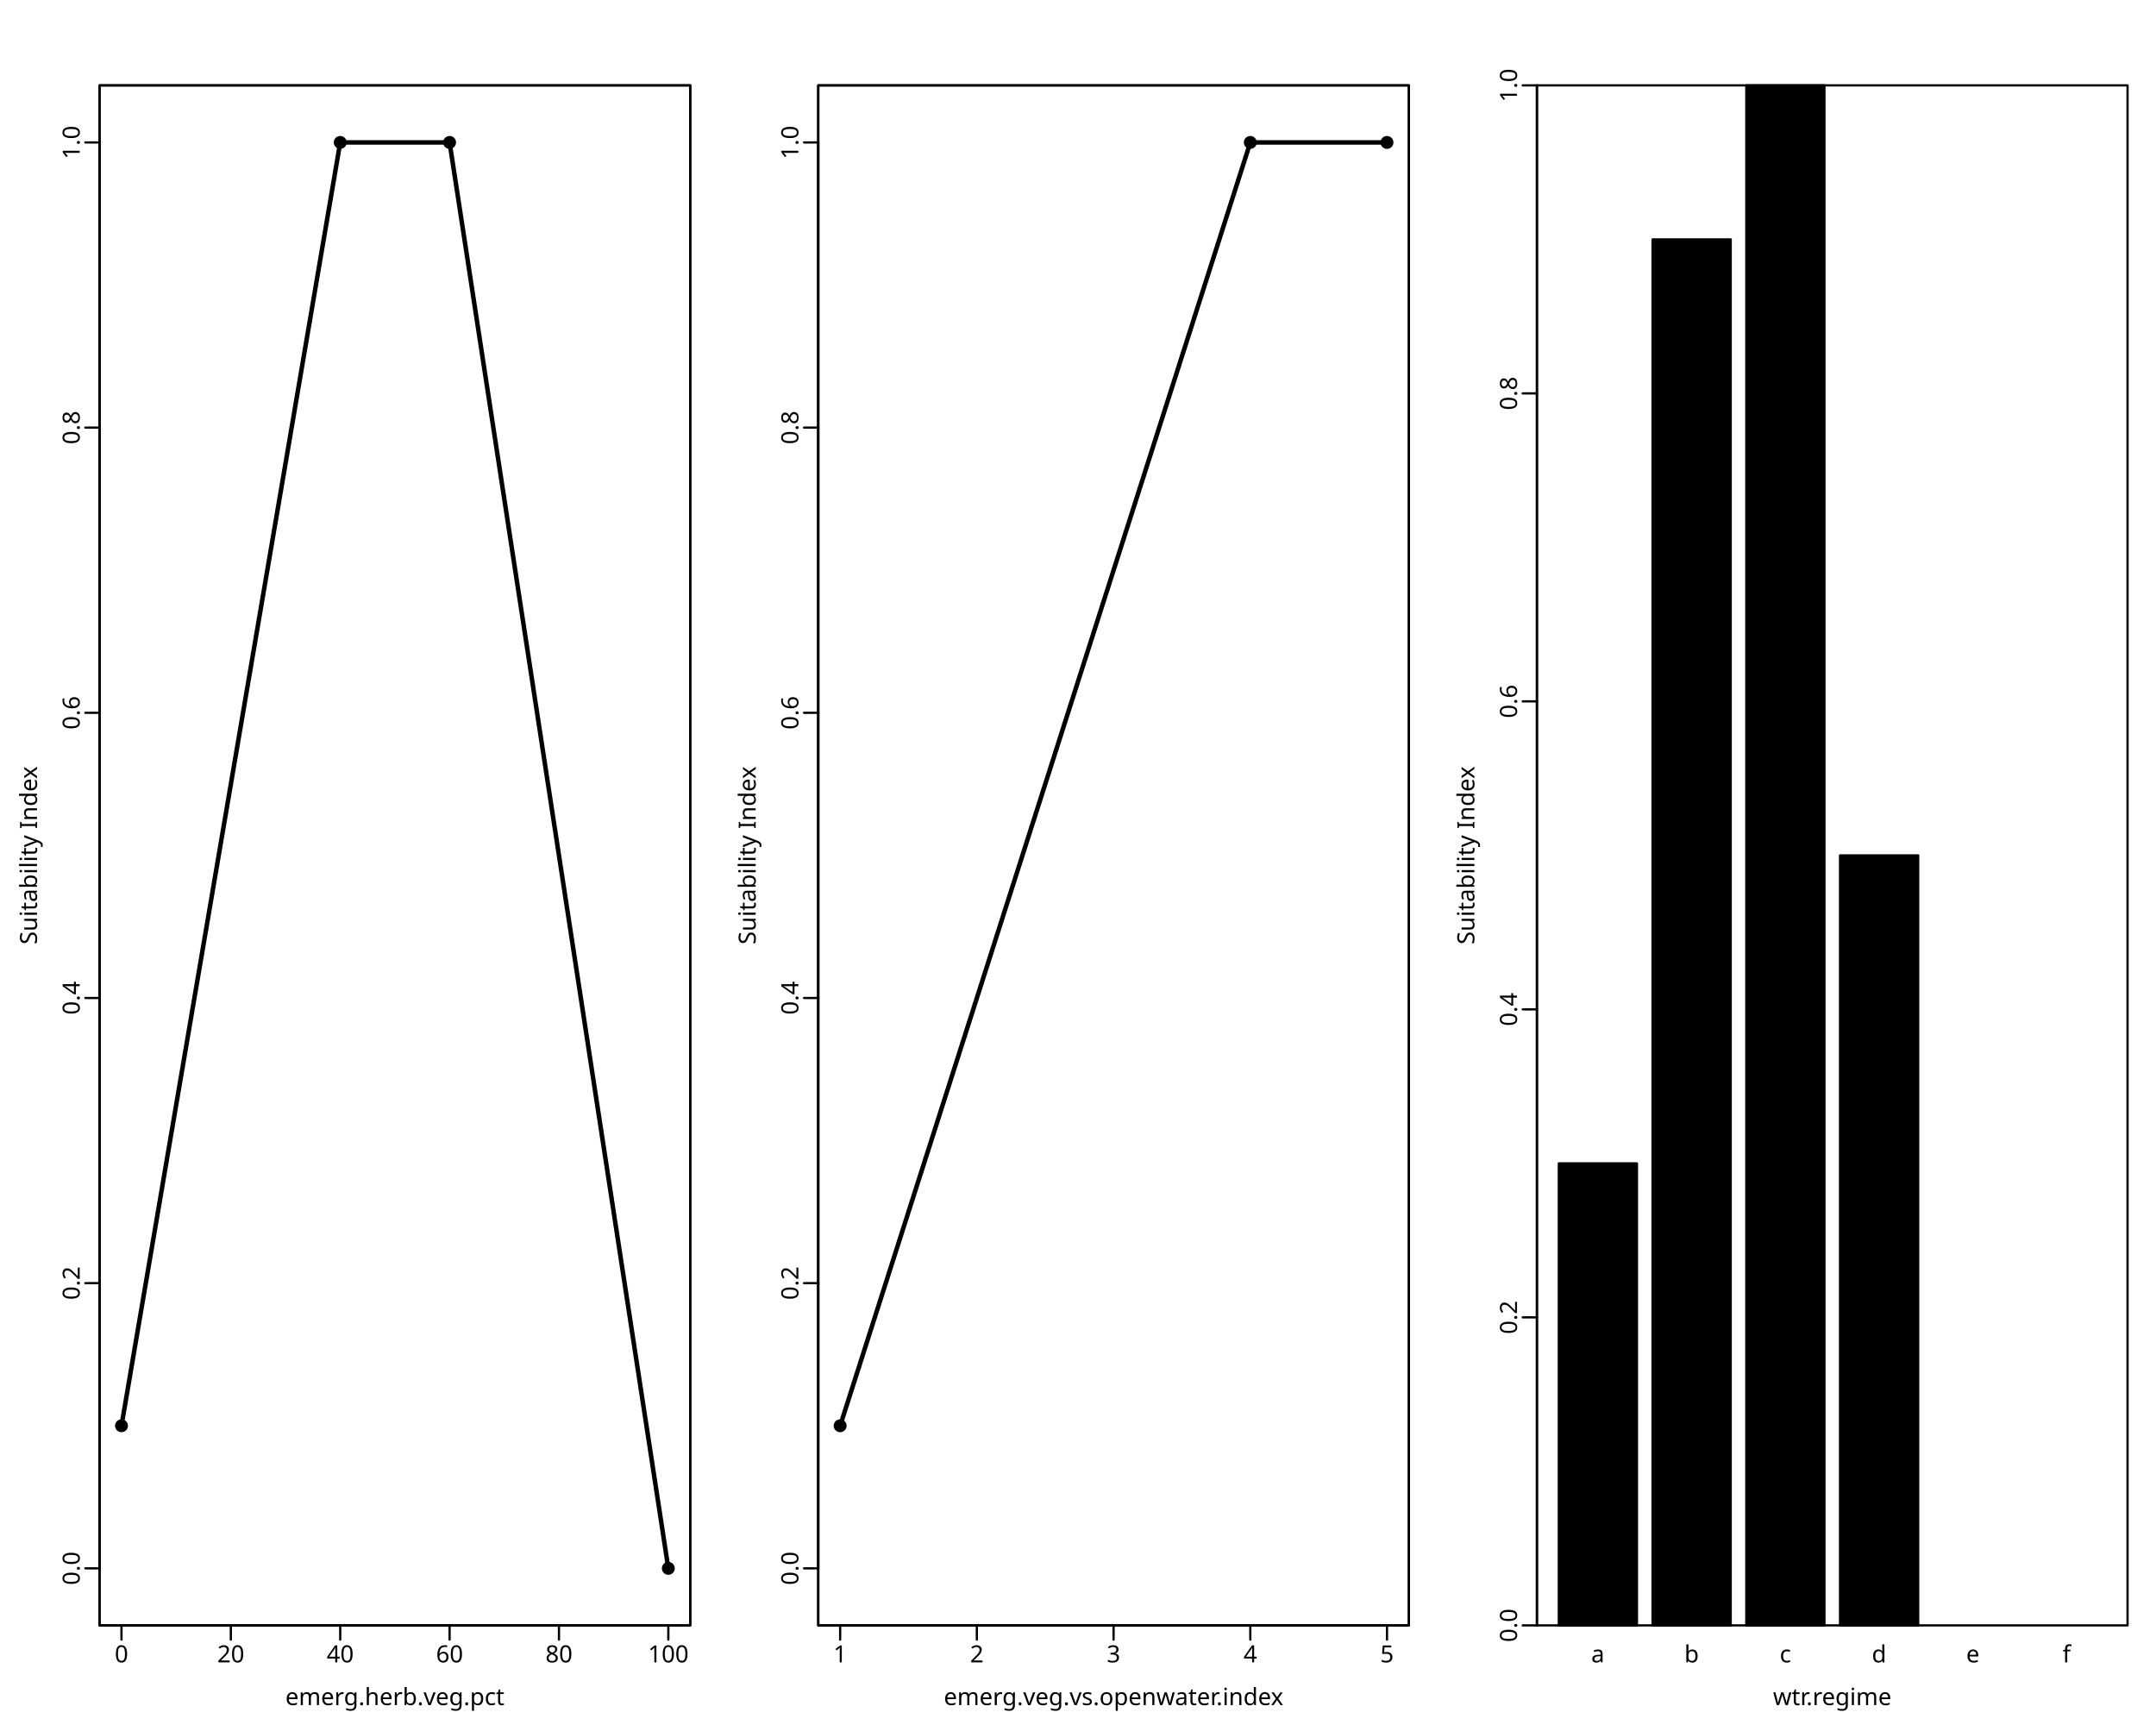
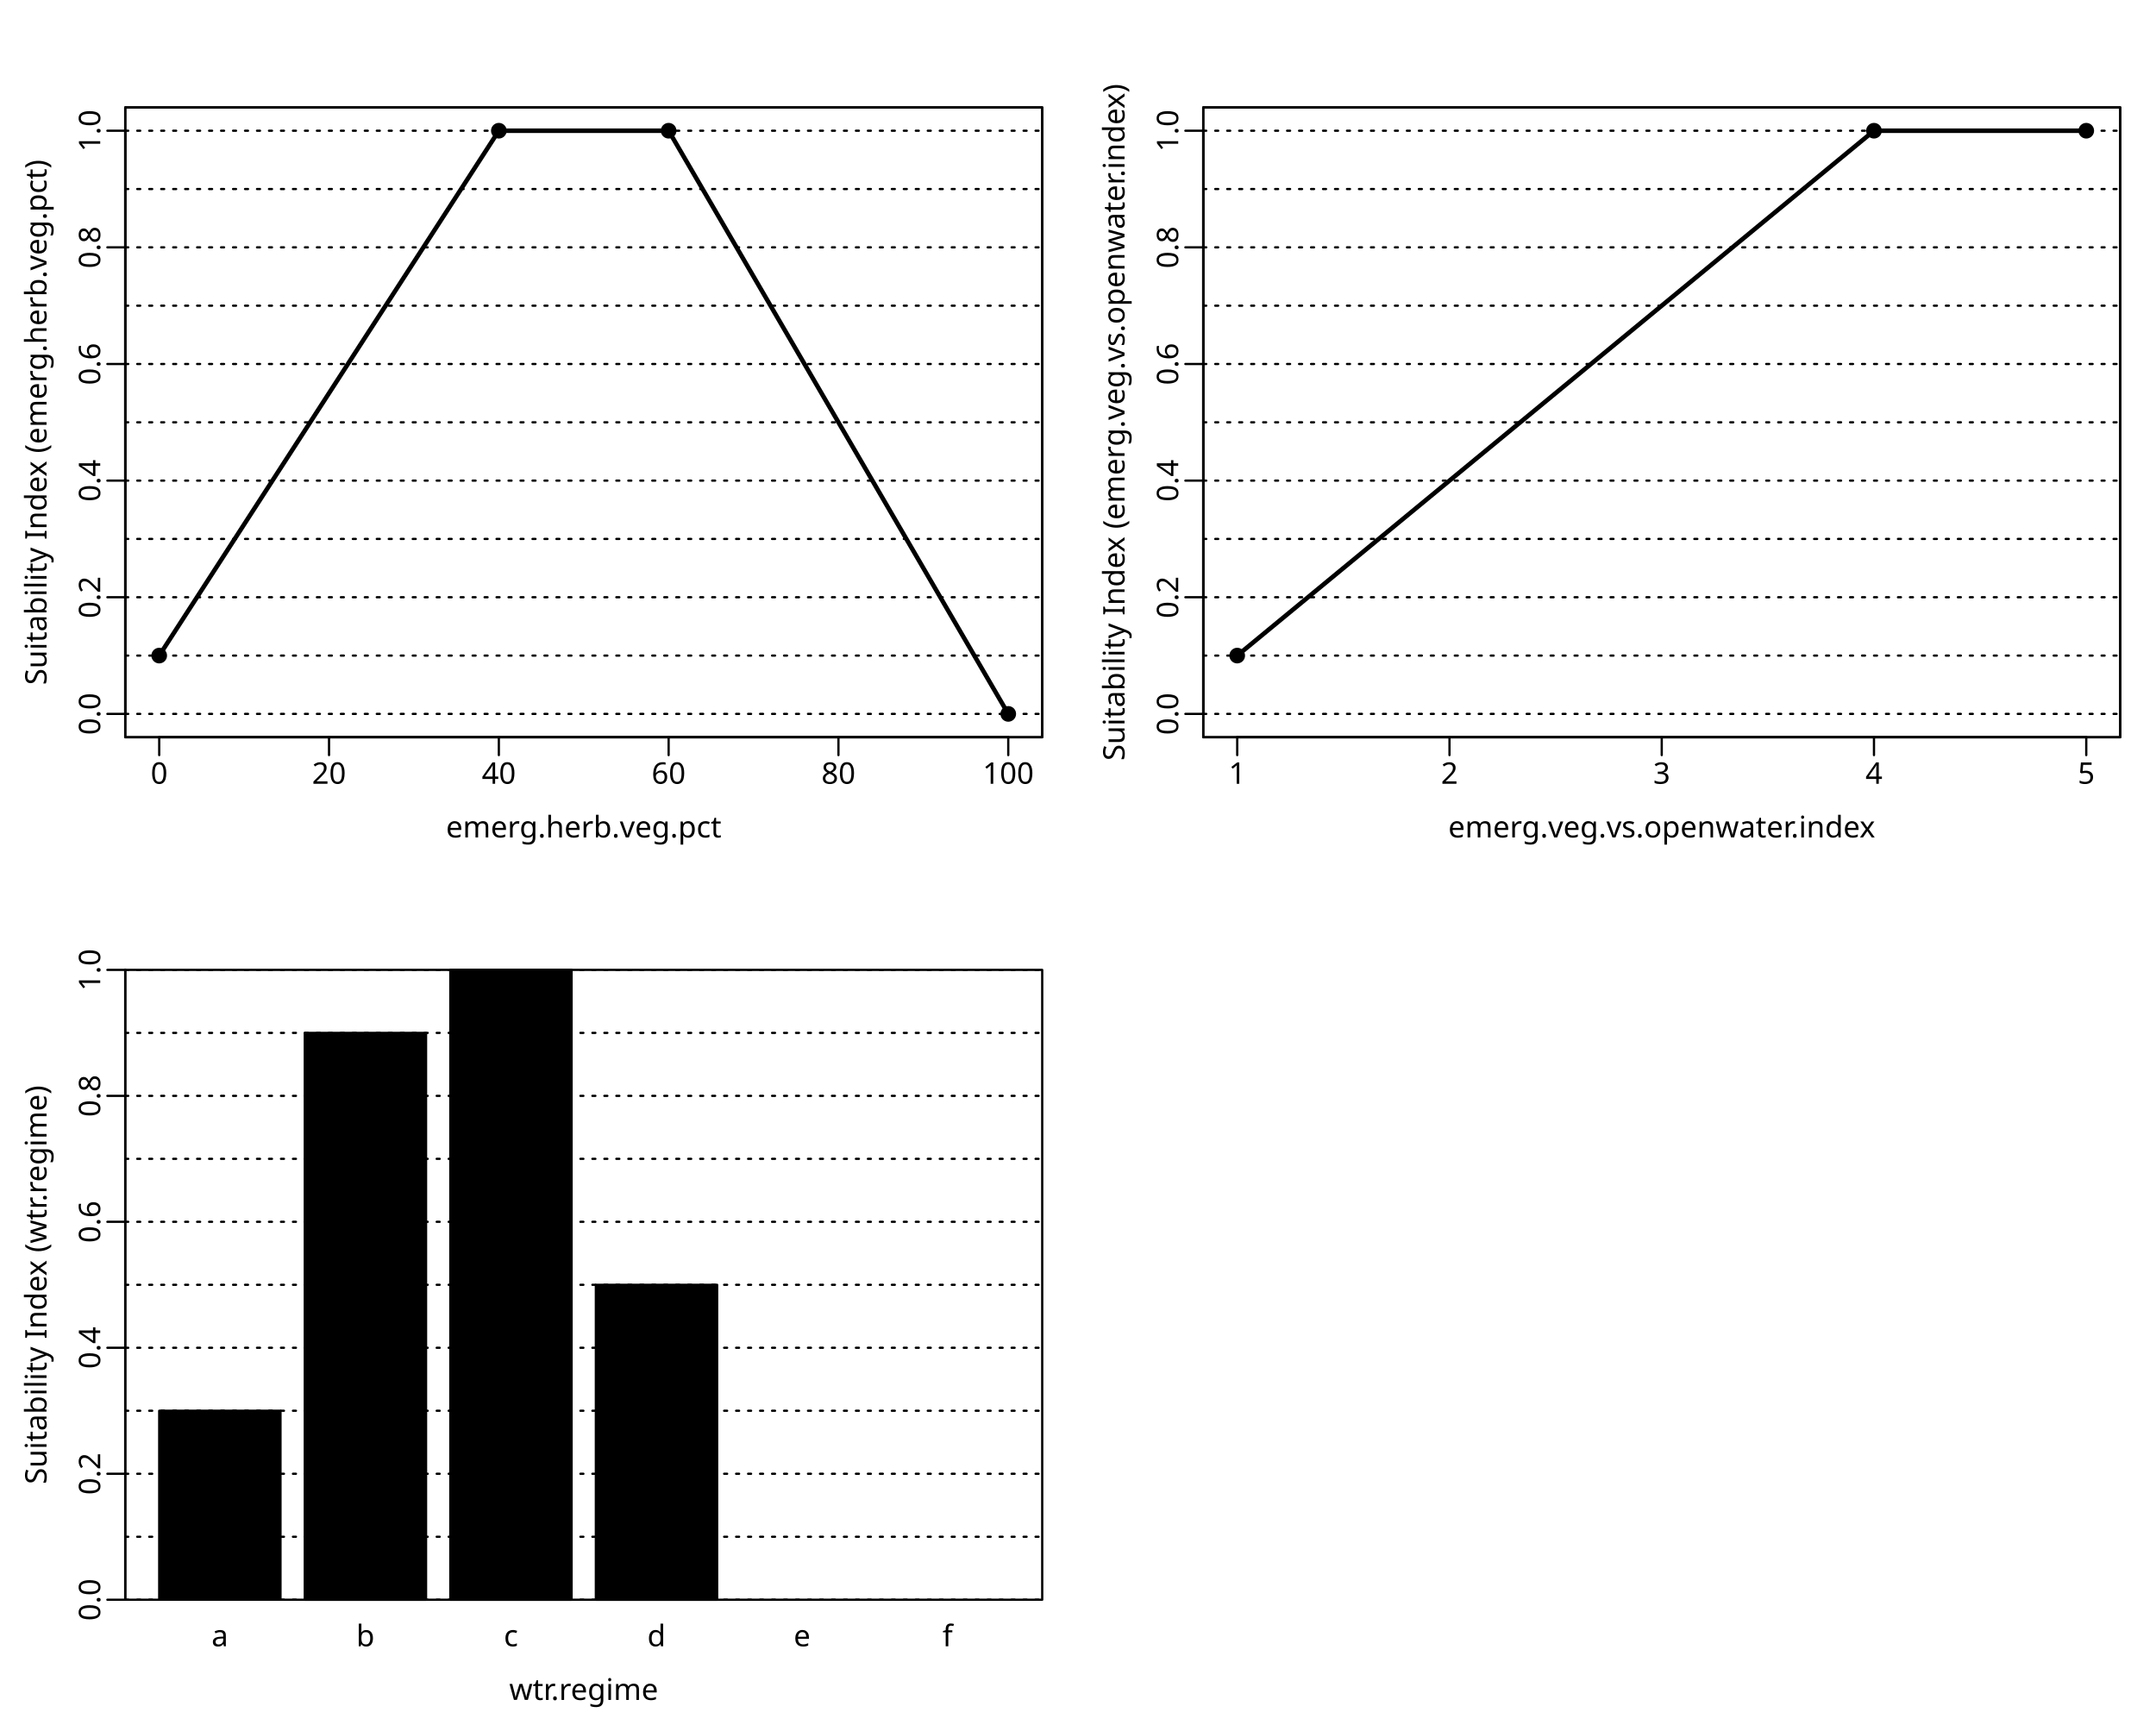
<svg xmlns="http://www.w3.org/2000/svg" class="svglite" data-engine-version="2.0" width="720.00pt" height="576.00pt" viewBox="0 0 720.00 576.00">
  <defs>
    <style type="text/css">
    .svglite line, .svglite polyline, .svglite polygon, .svglite path, .svglite rect, .svglite circle {
      fill: none;
      stroke: #000000;
      stroke-linecap: round;
      stroke-linejoin: round;
      stroke-miterlimit: 10.00;
    }
  </style>
  </defs>
  <rect width="100%" height="100%" style="stroke: none; fill: #FFFFFF;" />
  <defs>
    <clipPath id="cpMC4wMHw3MjAuMDB8MC4wMHw1NzYuMDA=">
      <rect x="0.00" y="0.00" width="720.00" height="576.00" />
    </clipPath>
  </defs>
  <g clip-path="url(#cpMC4wMHw3MjAuMDB8MC4wMHw1NzYuMDA=)">
</g>
  <defs>
-     <clipPath id="cpMzMuMjZ8MjMwLjUwfDI4LjUxfDU0Mi43NA==">
-       <rect x="33.26" y="28.51" width="197.23" height="514.22" />
-     </clipPath>
-   </defs>
-   <g clip-path="url(#cpMzMuMjZ8MjMwLjUwfDI4LjUxfDU0Mi43NA==)">
-     <circle cx="40.57" cy="476.08" r="1.78" style="stroke-width: 0.75; fill: #000000;" />
-     <circle cx="113.62" cy="47.56" r="1.78" style="stroke-width: 0.75; fill: #000000;" />
-     <circle cx="150.14" cy="47.56" r="1.78" style="stroke-width: 0.75; fill: #000000;" />
-     <circle cx="223.19" cy="523.69" r="1.78" style="stroke-width: 0.75; fill: #000000;" />
-   </g>
-   <g clip-path="url(#cpMC4wMHw3MjAuMDB8MC4wMHw1NzYuMDA=)">
-     <line x1="40.57" y1="542.74" x2="223.19" y2="542.74" style="stroke-width: 0.75;" />
-     <line x1="40.57" y1="542.74" x2="40.57" y2="547.49" style="stroke-width: 0.75;" />
-     <line x1="77.09" y1="542.74" x2="77.09" y2="547.49" style="stroke-width: 0.75;" />
-     <line x1="113.62" y1="542.74" x2="113.62" y2="547.49" style="stroke-width: 0.75;" />
-     <line x1="150.14" y1="542.74" x2="150.14" y2="547.49" style="stroke-width: 0.75;" />
-     <line x1="186.67" y1="542.74" x2="186.67" y2="547.49" style="stroke-width: 0.75;" />
-     <line x1="223.19" y1="542.74" x2="223.19" y2="547.49" style="stroke-width: 0.75;" />
-     <text x="40.57" y="555.09" text-anchor="middle" style="font-size: 7.92px; font-family: sans;" textLength="4.41px" lengthAdjust="spacingAndGlyphs">0</text>
-     <text x="77.09" y="555.09" text-anchor="middle" style="font-size: 7.92px; font-family: sans;" textLength="8.81px" lengthAdjust="spacingAndGlyphs">20</text>
-     <text x="113.62" y="555.09" text-anchor="middle" style="font-size: 7.92px; font-family: sans;" textLength="8.81px" lengthAdjust="spacingAndGlyphs">40</text>
-     <text x="150.14" y="555.09" text-anchor="middle" style="font-size: 7.92px; font-family: sans;" textLength="8.81px" lengthAdjust="spacingAndGlyphs">60</text>
-     <text x="186.67" y="555.09" text-anchor="middle" style="font-size: 7.92px; font-family: sans;" textLength="8.81px" lengthAdjust="spacingAndGlyphs">80</text>
-     <text x="223.19" y="555.09" text-anchor="middle" style="font-size: 7.92px; font-family: sans;" textLength="13.22px" lengthAdjust="spacingAndGlyphs">100</text>
-     <line x1="33.26" y1="523.69" x2="33.26" y2="47.56" style="stroke-width: 0.75;" />
-     <line x1="33.26" y1="523.69" x2="28.51" y2="523.69" style="stroke-width: 0.75;" />
-     <line x1="33.26" y1="428.46" x2="28.51" y2="428.46" style="stroke-width: 0.75;" />
-     <line x1="33.26" y1="333.24" x2="28.51" y2="333.24" style="stroke-width: 0.75;" />
-     <line x1="33.26" y1="238.01" x2="28.51" y2="238.01" style="stroke-width: 0.75;" />
-     <line x1="33.26" y1="142.78" x2="28.51" y2="142.78" style="stroke-width: 0.75;" />
-     <line x1="33.26" y1="47.56" x2="28.51" y2="47.56" style="stroke-width: 0.75;" />
-     <text transform="translate(26.61,523.69) rotate(-90)" text-anchor="middle" style="font-size: 7.92px; font-family: sans;" textLength="11.01px" lengthAdjust="spacingAndGlyphs">0.0</text>
-     <text transform="translate(26.61,428.46) rotate(-90)" text-anchor="middle" style="font-size: 7.92px; font-family: sans;" textLength="11.01px" lengthAdjust="spacingAndGlyphs">0.2</text>
-     <text transform="translate(26.61,333.24) rotate(-90)" text-anchor="middle" style="font-size: 7.92px; font-family: sans;" textLength="11.01px" lengthAdjust="spacingAndGlyphs">0.4</text>
-     <text transform="translate(26.61,238.01) rotate(-90)" text-anchor="middle" style="font-size: 7.92px; font-family: sans;" textLength="11.01px" lengthAdjust="spacingAndGlyphs">0.6</text>
-     <text transform="translate(26.61,142.78) rotate(-90)" text-anchor="middle" style="font-size: 7.92px; font-family: sans;" textLength="11.01px" lengthAdjust="spacingAndGlyphs">0.8</text>
-     <text transform="translate(26.61,47.56) rotate(-90)" text-anchor="middle" style="font-size: 7.92px; font-family: sans;" textLength="11.01px" lengthAdjust="spacingAndGlyphs">1.0</text>
-     <polygon points="33.26,542.74 230.50,542.74 230.50,28.51 33.26,28.51 " style="stroke-width: 0.75; fill: none;" />
-   </g>
-   <defs>
-     <clipPath id="cpMC4wMHwyNDAuMDB8MC4wMHw1NzYuMDA=">
-       <rect x="0.00" y="0.00" width="240.00" height="576.00" />
-     </clipPath>
-   </defs>
-   <g clip-path="url(#cpMC4wMHwyNDAuMDB8MC4wMHw1NzYuMDA=)">
-     <text x="131.88" y="569.35" text-anchor="middle" style="font-size: 7.92px; font-family: sans;" textLength="68.25px" lengthAdjust="spacingAndGlyphs">emerg.herb.veg.pct</text>
-     <text transform="translate(12.36,285.62) rotate(-90)" text-anchor="middle" style="font-size: 7.92px; font-family: sans;" textLength="55.47px" lengthAdjust="spacingAndGlyphs">Suitability Index</text>
-   </g>
-   <g clip-path="url(#cpMzMuMjZ8MjMwLjUwfDI4LjUxfDU0Mi43NA==)">
-     <polyline points="40.57,476.08 113.62,47.56 150.14,47.56 223.19,523.69 " style="stroke-width: 1.50;" />
-   </g>
-   <g clip-path="url(#cpMC4wMHw3MjAuMDB8MC4wMHw1NzYuMDA=)">
-     <polygon points="33.26,542.74 230.50,542.74 230.50,28.51 33.26,28.51 " style="stroke-width: 0.75; fill: none;" />
-   </g>
-   <defs>
-     <clipPath id="cpMjczLjI2fDQ3MC41MHwyOC41MXw1NDIuNzQ=">
-       <rect x="273.26" y="28.51" width="197.23" height="514.22" />
-     </clipPath>
-   </defs>
-   <g clip-path="url(#cpMjczLjI2fDQ3MC41MHwyOC41MXw1NDIuNzQ=)">
-     <circle cx="280.57" cy="476.08" r="1.78" style="stroke-width: 0.75; fill: #000000;" />
-     <circle cx="417.54" cy="47.56" r="1.78" style="stroke-width: 0.75; fill: #000000;" />
-     <circle cx="463.19" cy="47.56" r="1.78" style="stroke-width: 0.75; fill: #000000;" />
-   </g>
-   <g clip-path="url(#cpMC4wMHw3MjAuMDB8MC4wMHw1NzYuMDA=)">
-     <line x1="280.57" y1="542.74" x2="463.19" y2="542.74" style="stroke-width: 0.75;" />
-     <line x1="280.57" y1="542.74" x2="280.57" y2="547.49" style="stroke-width: 0.75;" />
-     <line x1="326.22" y1="542.74" x2="326.22" y2="547.49" style="stroke-width: 0.75;" />
-     <line x1="371.88" y1="542.74" x2="371.88" y2="547.49" style="stroke-width: 0.75;" />
-     <line x1="417.54" y1="542.74" x2="417.54" y2="547.49" style="stroke-width: 0.75;" />
-     <line x1="463.19" y1="542.74" x2="463.19" y2="547.49" style="stroke-width: 0.75;" />
-     <text x="280.57" y="555.09" text-anchor="middle" style="font-size: 7.92px; font-family: sans;" textLength="4.41px" lengthAdjust="spacingAndGlyphs">1</text>
-     <text x="326.22" y="555.09" text-anchor="middle" style="font-size: 7.92px; font-family: sans;" textLength="4.41px" lengthAdjust="spacingAndGlyphs">2</text>
-     <text x="371.88" y="555.09" text-anchor="middle" style="font-size: 7.92px; font-family: sans;" textLength="4.41px" lengthAdjust="spacingAndGlyphs">3</text>
-     <text x="417.54" y="555.09" text-anchor="middle" style="font-size: 7.92px; font-family: sans;" textLength="4.41px" lengthAdjust="spacingAndGlyphs">4</text>
-     <text x="463.19" y="555.09" text-anchor="middle" style="font-size: 7.92px; font-family: sans;" textLength="4.41px" lengthAdjust="spacingAndGlyphs">5</text>
-     <line x1="273.26" y1="523.69" x2="273.26" y2="47.56" style="stroke-width: 0.75;" />
-     <line x1="273.26" y1="523.69" x2="268.51" y2="523.69" style="stroke-width: 0.75;" />
-     <line x1="273.26" y1="428.46" x2="268.51" y2="428.46" style="stroke-width: 0.75;" />
-     <line x1="273.26" y1="333.24" x2="268.51" y2="333.24" style="stroke-width: 0.75;" />
-     <line x1="273.26" y1="238.01" x2="268.51" y2="238.01" style="stroke-width: 0.75;" />
-     <line x1="273.26" y1="142.78" x2="268.51" y2="142.78" style="stroke-width: 0.75;" />
-     <line x1="273.26" y1="47.56" x2="268.51" y2="47.56" style="stroke-width: 0.75;" />
-     <text transform="translate(266.61,523.69) rotate(-90)" text-anchor="middle" style="font-size: 7.92px; font-family: sans;" textLength="11.01px" lengthAdjust="spacingAndGlyphs">0.0</text>
-     <text transform="translate(266.61,428.46) rotate(-90)" text-anchor="middle" style="font-size: 7.92px; font-family: sans;" textLength="11.01px" lengthAdjust="spacingAndGlyphs">0.2</text>
-     <text transform="translate(266.61,333.24) rotate(-90)" text-anchor="middle" style="font-size: 7.92px; font-family: sans;" textLength="11.01px" lengthAdjust="spacingAndGlyphs">0.4</text>
-     <text transform="translate(266.61,238.01) rotate(-90)" text-anchor="middle" style="font-size: 7.92px; font-family: sans;" textLength="11.01px" lengthAdjust="spacingAndGlyphs">0.6</text>
-     <text transform="translate(266.61,142.78) rotate(-90)" text-anchor="middle" style="font-size: 7.92px; font-family: sans;" textLength="11.01px" lengthAdjust="spacingAndGlyphs">0.8</text>
-     <text transform="translate(266.61,47.56) rotate(-90)" text-anchor="middle" style="font-size: 7.92px; font-family: sans;" textLength="11.01px" lengthAdjust="spacingAndGlyphs">1.0</text>
-     <polygon points="273.26,542.74 470.50,542.74 470.50,28.51 273.26,28.51 " style="stroke-width: 0.75; fill: none;" />
-   </g>
-   <defs>
-     <clipPath id="cpMjQwLjAwfDQ4MC4wMHwwLjAwfDU3Ni4wMA==">
-       <rect x="240.00" y="0.00" width="240.00" height="576.00" />
-     </clipPath>
-   </defs>
-   <g clip-path="url(#cpMjQwLjAwfDQ4MC4wMHwwLjAwfDU3Ni4wMA==)">
-     <text x="371.88" y="569.35" text-anchor="middle" style="font-size: 7.92px; font-family: sans;" textLength="107.88px" lengthAdjust="spacingAndGlyphs">emerg.veg.vs.openwater.index</text>
-     <text transform="translate(252.36,285.62) rotate(-90)" text-anchor="middle" style="font-size: 7.92px; font-family: sans;" textLength="55.47px" lengthAdjust="spacingAndGlyphs">Suitability Index</text>
-   </g>
-   <g clip-path="url(#cpMjczLjI2fDQ3MC41MHwyOC41MXw1NDIuNzQ=)">
-     <polyline points="280.57,476.08 417.54,47.56 463.19,47.56 " style="stroke-width: 1.50;" />
-   </g>
-   <g clip-path="url(#cpMC4wMHw3MjAuMDB8MC4wMHw1NzYuMDA=)">
-     <polygon points="273.26,542.74 470.50,542.74 470.50,28.51 273.26,28.51 " style="stroke-width: 0.75; fill: none;" />
-   </g>
-   <defs>
-     <clipPath id="cpNDgwLjAwfDcyMC4wMHwwLjAwfDU3Ni4wMA==">
-       <rect x="480.00" y="0.00" width="240.00" height="576.00" />
-     </clipPath>
-   </defs>
-   <g clip-path="url(#cpNDgwLjAwfDcyMC4wMHwwLjAwfDU3Ni4wMA==)">
-     <rect x="520.57" y="388.47" width="26.09" height="154.27" style="stroke-width: 0.75; fill: #000000;" />
-     <rect x="551.88" y="79.93" width="26.09" height="462.80" style="stroke-width: 0.75; fill: #000000;" />
-     <rect x="583.18" y="28.51" width="26.09" height="514.22" style="stroke-width: 0.75; fill: #000000;" />
-     <rect x="614.49" y="285.62" width="26.09" height="257.11" style="stroke-width: 0.75; fill: #000000;" />
-     <rect x="645.80" y="542.74" width="26.09" height="0.00" style="stroke-width: 0.75; fill: #000000;" />
-     <rect x="677.10" y="542.74" width="26.09" height="0.00" style="stroke-width: 0.75; fill: #000000;" />
-   </g>
-   <g clip-path="url(#cpMC4wMHw3MjAuMDB8MC4wMHw1NzYuMDA=)">
-     <text x="533.61" y="555.09" text-anchor="middle" style="font-size: 7.92px; font-family: sans;" textLength="4.41px" lengthAdjust="spacingAndGlyphs">a</text>
-     <text x="564.92" y="555.09" text-anchor="middle" style="font-size: 7.92px; font-family: sans;" textLength="4.41px" lengthAdjust="spacingAndGlyphs">b</text>
-     <text x="596.23" y="555.09" text-anchor="middle" style="font-size: 7.92px; font-family: sans;" textLength="3.96px" lengthAdjust="spacingAndGlyphs">c</text>
-     <text x="627.53" y="555.09" text-anchor="middle" style="font-size: 7.92px; font-family: sans;" textLength="4.41px" lengthAdjust="spacingAndGlyphs">d</text>
-     <text x="658.84" y="555.09" text-anchor="middle" style="font-size: 7.92px; font-family: sans;" textLength="4.41px" lengthAdjust="spacingAndGlyphs">e</text>
-     <text x="690.15" y="555.09" text-anchor="middle" style="font-size: 7.92px; font-family: sans;" textLength="2.20px" lengthAdjust="spacingAndGlyphs">f</text>
-   </g>
-   <g clip-path="url(#cpNDgwLjAwfDcyMC4wMHwwLjAwfDU3Ni4wMA==)">
-     <text x="611.88" y="569.35" text-anchor="middle" style="font-size: 7.92px; font-family: sans;" textLength="36.97px" lengthAdjust="spacingAndGlyphs">wtr.regime</text>
-     <text transform="translate(492.36,285.62) rotate(-90)" text-anchor="middle" style="font-size: 7.92px; font-family: sans;" textLength="55.47px" lengthAdjust="spacingAndGlyphs">Suitability Index</text>
-   </g>
-   <g clip-path="url(#cpMC4wMHw3MjAuMDB8MC4wMHw1NzYuMDA=)">
-     <line x1="513.26" y1="542.74" x2="513.26" y2="28.51" style="stroke-width: 0.75;" />
-     <line x1="513.26" y1="542.74" x2="508.51" y2="542.74" style="stroke-width: 0.75;" />
-     <line x1="513.26" y1="439.89" x2="508.51" y2="439.89" style="stroke-width: 0.75;" />
-     <line x1="513.26" y1="337.05" x2="508.51" y2="337.05" style="stroke-width: 0.75;" />
-     <line x1="513.26" y1="234.20" x2="508.51" y2="234.20" style="stroke-width: 0.75;" />
-     <line x1="513.26" y1="131.36" x2="508.51" y2="131.36" style="stroke-width: 0.75;" />
-     <line x1="513.26" y1="28.51" x2="508.51" y2="28.51" style="stroke-width: 0.75;" />
-     <text transform="translate(506.61,542.74) rotate(-90)" text-anchor="middle" style="font-size: 7.92px; font-family: sans;" textLength="11.01px" lengthAdjust="spacingAndGlyphs">0.0</text>
-     <text transform="translate(506.61,439.89) rotate(-90)" text-anchor="middle" style="font-size: 7.92px; font-family: sans;" textLength="11.01px" lengthAdjust="spacingAndGlyphs">0.2</text>
-     <text transform="translate(506.61,337.05) rotate(-90)" text-anchor="middle" style="font-size: 7.92px; font-family: sans;" textLength="11.01px" lengthAdjust="spacingAndGlyphs">0.4</text>
-     <text transform="translate(506.61,234.20) rotate(-90)" text-anchor="middle" style="font-size: 7.92px; font-family: sans;" textLength="11.01px" lengthAdjust="spacingAndGlyphs">0.6</text>
-     <text transform="translate(506.61,131.36) rotate(-90)" text-anchor="middle" style="font-size: 7.92px; font-family: sans;" textLength="11.01px" lengthAdjust="spacingAndGlyphs">0.8</text>
-     <text transform="translate(506.61,28.51) rotate(-90)" text-anchor="middle" style="font-size: 7.92px; font-family: sans;" textLength="11.01px" lengthAdjust="spacingAndGlyphs">1.0</text>
-     <polygon points="513.26,542.74 710.50,542.74 710.50,28.51 513.26,28.51 " style="stroke-width: 0.75; fill: none;" />
+     <clipPath id="cpNDEuODN8MzQ4LjA1fDM1Ljg2fDI0Ni4xNw==">
+       <rect x="41.83" y="35.86" width="306.22" height="210.31" />
+     </clipPath>
+   </defs>
+   <g clip-path="url(#cpNDEuODN8MzQ4LjA1fDM1Ljg2fDI0Ni4xNw==)">
+     <circle cx="53.17" cy="218.91" r="2.24" style="stroke-width: 0.75; fill: #000000;" />
+     <circle cx="166.59" cy="43.65" r="2.24" style="stroke-width: 0.75; fill: #000000;" />
+     <circle cx="223.29" cy="43.65" r="2.24" style="stroke-width: 0.75; fill: #000000;" />
+     <circle cx="336.71" cy="238.38" r="2.24" style="stroke-width: 0.75; fill: #000000;" />
+   </g>
+   <g clip-path="url(#cpMC4wMHw3MjAuMDB8MC4wMHw1NzYuMDA=)">
+     <line x1="53.17" y1="246.17" x2="336.71" y2="246.17" style="stroke-width: 0.75;" />
+     <line x1="53.17" y1="246.17" x2="53.17" y2="252.14" style="stroke-width: 0.75;" />
+     <line x1="109.88" y1="246.17" x2="109.88" y2="252.14" style="stroke-width: 0.75;" />
+     <line x1="166.59" y1="246.17" x2="166.59" y2="252.14" style="stroke-width: 0.75;" />
+     <line x1="223.29" y1="246.17" x2="223.29" y2="252.14" style="stroke-width: 0.75;" />
+     <line x1="280.00" y1="246.17" x2="280.00" y2="252.14" style="stroke-width: 0.75;" />
+     <line x1="336.71" y1="246.17" x2="336.71" y2="252.14" style="stroke-width: 0.75;" />
+     <text x="53.17" y="261.71" text-anchor="middle" style="font-size: 9.96px; font-family: sans;" textLength="5.54px" lengthAdjust="spacingAndGlyphs">0</text>
+     <text x="109.88" y="261.71" text-anchor="middle" style="font-size: 9.96px; font-family: sans;" textLength="11.08px" lengthAdjust="spacingAndGlyphs">20</text>
+     <text x="166.59" y="261.71" text-anchor="middle" style="font-size: 9.96px; font-family: sans;" textLength="11.08px" lengthAdjust="spacingAndGlyphs">40</text>
+     <text x="223.29" y="261.71" text-anchor="middle" style="font-size: 9.96px; font-family: sans;" textLength="11.08px" lengthAdjust="spacingAndGlyphs">60</text>
+     <text x="280.00" y="261.71" text-anchor="middle" style="font-size: 9.96px; font-family: sans;" textLength="11.08px" lengthAdjust="spacingAndGlyphs">80</text>
+     <text x="336.71" y="261.71" text-anchor="middle" style="font-size: 9.96px; font-family: sans;" textLength="16.62px" lengthAdjust="spacingAndGlyphs">100</text>
+     <line x1="41.83" y1="238.38" x2="41.83" y2="43.65" style="stroke-width: 0.75;" />
+     <line x1="41.83" y1="238.38" x2="35.86" y2="238.38" style="stroke-width: 0.75;" />
+     <line x1="41.83" y1="199.43" x2="35.86" y2="199.43" style="stroke-width: 0.75;" />
+     <line x1="41.83" y1="160.49" x2="35.86" y2="160.49" style="stroke-width: 0.75;" />
+     <line x1="41.83" y1="121.54" x2="35.86" y2="121.54" style="stroke-width: 0.75;" />
+     <line x1="41.83" y1="82.59" x2="35.86" y2="82.59" style="stroke-width: 0.75;" />
+     <line x1="41.83" y1="43.65" x2="35.86" y2="43.65" style="stroke-width: 0.75;" />
+     <text transform="translate(33.47,238.38) rotate(-90)" text-anchor="middle" style="font-size: 9.96px; font-family: sans;" textLength="13.85px" lengthAdjust="spacingAndGlyphs">0.0</text>
+     <text transform="translate(33.47,199.43) rotate(-90)" text-anchor="middle" style="font-size: 9.96px; font-family: sans;" textLength="13.85px" lengthAdjust="spacingAndGlyphs">0.2</text>
+     <text transform="translate(33.47,160.49) rotate(-90)" text-anchor="middle" style="font-size: 9.96px; font-family: sans;" textLength="13.85px" lengthAdjust="spacingAndGlyphs">0.4</text>
+     <text transform="translate(33.47,121.54) rotate(-90)" text-anchor="middle" style="font-size: 9.96px; font-family: sans;" textLength="13.85px" lengthAdjust="spacingAndGlyphs">0.6</text>
+     <text transform="translate(33.47,82.59) rotate(-90)" text-anchor="middle" style="font-size: 9.96px; font-family: sans;" textLength="13.85px" lengthAdjust="spacingAndGlyphs">0.8</text>
+     <text transform="translate(33.47,43.65) rotate(-90)" text-anchor="middle" style="font-size: 9.96px; font-family: sans;" textLength="13.85px" lengthAdjust="spacingAndGlyphs">1.0</text>
+     <polygon points="41.83,246.17 348.05,246.17 348.05,35.86 41.83,35.86 " style="stroke-width: 0.75; fill: none;" />
+   </g>
+   <defs>
+     <clipPath id="cpMC4wMHwzNjAuMDB8MC4wMHwyODguMDA=">
+       <rect x="0.00" y="0.00" width="360.00" height="288.00" />
+     </clipPath>
+   </defs>
+   <g clip-path="url(#cpMC4wMHwzNjAuMDB8MC4wMHwyODguMDA=)">
+     <text x="194.94" y="279.63" text-anchor="middle" style="font-size: 9.96px; font-family: sans;" textLength="85.83px" lengthAdjust="spacingAndGlyphs">emerg.herb.veg.pct</text>
+     <text transform="translate(15.54,141.01) rotate(-90)" text-anchor="middle" style="font-size: 9.96px; font-family: sans;" textLength="164.99px" lengthAdjust="spacingAndGlyphs">Suitability Index (emerg.herb.veg.pct)</text>
+   </g>
+   <g clip-path="url(#cpNDEuODN8MzQ4LjA1fDM1Ljg2fDI0Ni4xNw==)">
+     <line x1="41.83" y1="238.38" x2="348.05" y2="238.38" style="stroke-width: 0.75; stroke-dasharray: 1.00,3.00;" />
+     <line x1="41.83" y1="218.91" x2="348.05" y2="218.91" style="stroke-width: 0.75; stroke-dasharray: 1.00,3.00;" />
+     <line x1="41.83" y1="199.43" x2="348.05" y2="199.43" style="stroke-width: 0.75; stroke-dasharray: 1.00,3.00;" />
+     <line x1="41.83" y1="179.96" x2="348.05" y2="179.96" style="stroke-width: 0.75; stroke-dasharray: 1.00,3.00;" />
+     <line x1="41.83" y1="160.49" x2="348.05" y2="160.49" style="stroke-width: 0.75; stroke-dasharray: 1.00,3.00;" />
+     <line x1="41.83" y1="141.01" x2="348.05" y2="141.01" style="stroke-width: 0.75; stroke-dasharray: 1.00,3.00;" />
+     <line x1="41.83" y1="121.54" x2="348.05" y2="121.54" style="stroke-width: 0.75; stroke-dasharray: 1.00,3.00;" />
+     <line x1="41.83" y1="102.07" x2="348.05" y2="102.07" style="stroke-width: 0.75; stroke-dasharray: 1.00,3.00;" />
+     <line x1="41.83" y1="82.59" x2="348.05" y2="82.59" style="stroke-width: 0.75; stroke-dasharray: 1.00,3.00;" />
+     <line x1="41.83" y1="63.12" x2="348.05" y2="63.12" style="stroke-width: 0.75; stroke-dasharray: 1.00,3.00;" />
+     <line x1="41.83" y1="43.65" x2="348.05" y2="43.65" style="stroke-width: 0.75; stroke-dasharray: 1.00,3.00;" />
+     <polyline points="53.17,218.91 166.59,43.65 223.29,43.65 336.71,238.38 " style="stroke-width: 1.50;" />
+   </g>
+   <g clip-path="url(#cpMC4wMHw3MjAuMDB8MC4wMHw1NzYuMDA=)">
+     <polygon points="41.83,246.17 348.05,246.17 348.05,35.86 41.83,35.86 " style="stroke-width: 0.75; fill: none;" />
+   </g>
+   <defs>
+     <clipPath id="cpNDAxLjgzfDcwOC4wNXwzNS44NnwyNDYuMTc=">
+       <rect x="401.83" y="35.86" width="306.22" height="210.31" />
+     </clipPath>
+   </defs>
+   <g clip-path="url(#cpNDAxLjgzfDcwOC4wNXwzNS44NnwyNDYuMTc=)">
+     <circle cx="413.17" cy="218.91" r="2.24" style="stroke-width: 0.75; fill: #000000;" />
+     <circle cx="625.82" cy="43.65" r="2.24" style="stroke-width: 0.75; fill: #000000;" />
+     <circle cx="696.71" cy="43.65" r="2.24" style="stroke-width: 0.75; fill: #000000;" />
+   </g>
+   <g clip-path="url(#cpMC4wMHw3MjAuMDB8MC4wMHw1NzYuMDA=)">
+     <line x1="413.17" y1="246.17" x2="696.71" y2="246.17" style="stroke-width: 0.75;" />
+     <line x1="413.17" y1="246.17" x2="413.17" y2="252.14" style="stroke-width: 0.75;" />
+     <line x1="484.06" y1="246.17" x2="484.06" y2="252.14" style="stroke-width: 0.75;" />
+     <line x1="554.94" y1="246.17" x2="554.94" y2="252.14" style="stroke-width: 0.75;" />
+     <line x1="625.82" y1="246.17" x2="625.82" y2="252.14" style="stroke-width: 0.75;" />
+     <line x1="696.71" y1="246.17" x2="696.71" y2="252.14" style="stroke-width: 0.75;" />
+     <text x="413.17" y="261.71" text-anchor="middle" style="font-size: 9.96px; font-family: sans;" textLength="5.54px" lengthAdjust="spacingAndGlyphs">1</text>
+     <text x="484.06" y="261.71" text-anchor="middle" style="font-size: 9.96px; font-family: sans;" textLength="5.54px" lengthAdjust="spacingAndGlyphs">2</text>
+     <text x="554.94" y="261.71" text-anchor="middle" style="font-size: 9.96px; font-family: sans;" textLength="5.54px" lengthAdjust="spacingAndGlyphs">3</text>
+     <text x="625.82" y="261.71" text-anchor="middle" style="font-size: 9.96px; font-family: sans;" textLength="5.54px" lengthAdjust="spacingAndGlyphs">4</text>
+     <text x="696.71" y="261.71" text-anchor="middle" style="font-size: 9.96px; font-family: sans;" textLength="5.54px" lengthAdjust="spacingAndGlyphs">5</text>
+     <line x1="401.83" y1="238.38" x2="401.83" y2="43.65" style="stroke-width: 0.75;" />
+     <line x1="401.83" y1="238.38" x2="395.86" y2="238.38" style="stroke-width: 0.75;" />
+     <line x1="401.83" y1="199.43" x2="395.86" y2="199.43" style="stroke-width: 0.75;" />
+     <line x1="401.83" y1="160.49" x2="395.86" y2="160.49" style="stroke-width: 0.75;" />
+     <line x1="401.83" y1="121.54" x2="395.86" y2="121.54" style="stroke-width: 0.75;" />
+     <line x1="401.83" y1="82.59" x2="395.86" y2="82.59" style="stroke-width: 0.75;" />
+     <line x1="401.83" y1="43.65" x2="395.86" y2="43.65" style="stroke-width: 0.75;" />
+     <text transform="translate(393.47,238.38) rotate(-90)" text-anchor="middle" style="font-size: 9.96px; font-family: sans;" textLength="13.85px" lengthAdjust="spacingAndGlyphs">0.0</text>
+     <text transform="translate(393.47,199.43) rotate(-90)" text-anchor="middle" style="font-size: 9.96px; font-family: sans;" textLength="13.85px" lengthAdjust="spacingAndGlyphs">0.2</text>
+     <text transform="translate(393.47,160.49) rotate(-90)" text-anchor="middle" style="font-size: 9.96px; font-family: sans;" textLength="13.85px" lengthAdjust="spacingAndGlyphs">0.4</text>
+     <text transform="translate(393.47,121.54) rotate(-90)" text-anchor="middle" style="font-size: 9.96px; font-family: sans;" textLength="13.85px" lengthAdjust="spacingAndGlyphs">0.6</text>
+     <text transform="translate(393.47,82.59) rotate(-90)" text-anchor="middle" style="font-size: 9.96px; font-family: sans;" textLength="13.85px" lengthAdjust="spacingAndGlyphs">0.8</text>
+     <text transform="translate(393.47,43.65) rotate(-90)" text-anchor="middle" style="font-size: 9.96px; font-family: sans;" textLength="13.85px" lengthAdjust="spacingAndGlyphs">1.0</text>
+     <polygon points="401.83,246.17 708.05,246.17 708.05,35.86 401.83,35.86 " style="stroke-width: 0.75; fill: none;" />
+   </g>
+   <defs>
+     <clipPath id="cpMzYwLjAwfDcyMC4wMHwwLjAwfDI4OC4wMA==">
+       <rect x="360.00" y="0.00" width="360.00" height="288.00" />
+     </clipPath>
+   </defs>
+   <g clip-path="url(#cpMzYwLjAwfDcyMC4wMHwwLjAwfDI4OC4wMA==)">
+     <text x="554.94" y="279.63" text-anchor="middle" style="font-size: 9.96px; font-family: sans;" textLength="135.67px" lengthAdjust="spacingAndGlyphs">emerg.veg.vs.openwater.index</text>
+     <text transform="translate(375.54,141.01) rotate(-90)" text-anchor="middle" style="font-size: 9.96px; font-family: sans;" textLength="214.83px" lengthAdjust="spacingAndGlyphs">Suitability Index (emerg.veg.vs.openwater.index)</text>
+   </g>
+   <g clip-path="url(#cpNDAxLjgzfDcwOC4wNXwzNS44NnwyNDYuMTc=)">
+     <line x1="401.83" y1="238.38" x2="708.05" y2="238.38" style="stroke-width: 0.75; stroke-dasharray: 1.00,3.00;" />
+     <line x1="401.83" y1="218.91" x2="708.05" y2="218.91" style="stroke-width: 0.75; stroke-dasharray: 1.00,3.00;" />
+     <line x1="401.83" y1="199.43" x2="708.05" y2="199.43" style="stroke-width: 0.75; stroke-dasharray: 1.00,3.00;" />
+     <line x1="401.83" y1="179.96" x2="708.05" y2="179.96" style="stroke-width: 0.75; stroke-dasharray: 1.00,3.00;" />
+     <line x1="401.83" y1="160.49" x2="708.05" y2="160.49" style="stroke-width: 0.75; stroke-dasharray: 1.00,3.00;" />
+     <line x1="401.83" y1="141.01" x2="708.05" y2="141.01" style="stroke-width: 0.75; stroke-dasharray: 1.00,3.00;" />
+     <line x1="401.83" y1="121.54" x2="708.05" y2="121.54" style="stroke-width: 0.75; stroke-dasharray: 1.00,3.00;" />
+     <line x1="401.83" y1="102.07" x2="708.05" y2="102.07" style="stroke-width: 0.75; stroke-dasharray: 1.00,3.00;" />
+     <line x1="401.83" y1="82.59" x2="708.05" y2="82.59" style="stroke-width: 0.75; stroke-dasharray: 1.00,3.00;" />
+     <line x1="401.83" y1="63.12" x2="708.05" y2="63.12" style="stroke-width: 0.75; stroke-dasharray: 1.00,3.00;" />
+     <line x1="401.83" y1="43.65" x2="708.05" y2="43.65" style="stroke-width: 0.75; stroke-dasharray: 1.00,3.00;" />
+     <polyline points="413.17,218.91 625.82,43.65 696.71,43.65 " style="stroke-width: 1.50;" />
+   </g>
+   <g clip-path="url(#cpMC4wMHw3MjAuMDB8MC4wMHw1NzYuMDA=)">
+     <polygon points="401.83,246.17 708.05,246.17 708.05,35.86 401.83,35.86 " style="stroke-width: 0.75; fill: none;" />
+   </g>
+   <defs>
+     <clipPath id="cpMC4wMHwzNjAuMDB8Mjg4LjAwfDU3Ni4wMA==">
+       <rect x="0.00" y="288.00" width="360.00" height="288.00" />
+     </clipPath>
+   </defs>
+   <g clip-path="url(#cpMC4wMHwzNjAuMDB8Mjg4LjAwfDU3Ni4wMA==)">
+     <rect x="53.17" y="471.07" width="40.50" height="63.09" style="stroke-width: 0.75; fill: #000000;" />
+     <rect x="101.78" y="344.89" width="40.50" height="189.28" style="stroke-width: 0.75; fill: #000000;" />
+     <rect x="150.38" y="323.86" width="40.50" height="210.31" style="stroke-width: 0.75; fill: #000000;" />
+     <rect x="198.99" y="429.01" width="40.50" height="105.16" style="stroke-width: 0.75; fill: #000000;" />
+     <rect x="247.60" y="534.17" width="40.50" height="0.00" style="stroke-width: 0.75; fill: #000000;" />
+     <rect x="296.20" y="534.17" width="40.50" height="0.00" style="stroke-width: 0.75; fill: #000000;" />
+   </g>
+   <g clip-path="url(#cpMC4wMHw3MjAuMDB8MC4wMHw1NzYuMDA=)">
+     <text x="73.43" y="549.71" text-anchor="middle" style="font-size: 9.96px; font-family: sans;" textLength="5.54px" lengthAdjust="spacingAndGlyphs">a</text>
+     <text x="122.03" y="549.71" text-anchor="middle" style="font-size: 9.96px; font-family: sans;" textLength="5.54px" lengthAdjust="spacingAndGlyphs">b</text>
+     <text x="170.64" y="549.71" text-anchor="middle" style="font-size: 9.96px; font-family: sans;" textLength="4.98px" lengthAdjust="spacingAndGlyphs">c</text>
+     <text x="219.24" y="549.71" text-anchor="middle" style="font-size: 9.96px; font-family: sans;" textLength="5.54px" lengthAdjust="spacingAndGlyphs">d</text>
+     <text x="267.85" y="549.71" text-anchor="middle" style="font-size: 9.96px; font-family: sans;" textLength="5.54px" lengthAdjust="spacingAndGlyphs">e</text>
+     <text x="316.45" y="549.71" text-anchor="middle" style="font-size: 9.96px; font-family: sans;" textLength="2.77px" lengthAdjust="spacingAndGlyphs">f</text>
+   </g>
+   <g clip-path="url(#cpMC4wMHwzNjAuMDB8Mjg4LjAwfDU3Ni4wMA==)">
+     <text x="194.94" y="567.63" text-anchor="middle" style="font-size: 9.96px; font-family: sans;" textLength="46.49px" lengthAdjust="spacingAndGlyphs">wtr.regime</text>
+     <text transform="translate(15.54,429.01) rotate(-90)" text-anchor="middle" style="font-size: 9.96px; font-family: sans;" textLength="125.66px" lengthAdjust="spacingAndGlyphs">Suitability Index (wtr.regime)</text>
+   </g>
+   <g clip-path="url(#cpMC4wMHw3MjAuMDB8MC4wMHw1NzYuMDA=)">
+     <line x1="41.83" y1="534.17" x2="41.83" y2="323.86" style="stroke-width: 0.75;" />
+     <line x1="41.83" y1="534.17" x2="35.86" y2="534.17" style="stroke-width: 0.75;" />
+     <line x1="41.83" y1="492.11" x2="35.86" y2="492.11" style="stroke-width: 0.75;" />
+     <line x1="41.83" y1="450.04" x2="35.86" y2="450.04" style="stroke-width: 0.75;" />
+     <line x1="41.83" y1="407.98" x2="35.86" y2="407.98" style="stroke-width: 0.75;" />
+     <line x1="41.83" y1="365.92" x2="35.86" y2="365.92" style="stroke-width: 0.75;" />
+     <line x1="41.83" y1="323.86" x2="35.86" y2="323.86" style="stroke-width: 0.75;" />
+     <text transform="translate(33.47,534.17) rotate(-90)" text-anchor="middle" style="font-size: 9.96px; font-family: sans;" textLength="13.85px" lengthAdjust="spacingAndGlyphs">0.0</text>
+     <text transform="translate(33.47,492.11) rotate(-90)" text-anchor="middle" style="font-size: 9.96px; font-family: sans;" textLength="13.85px" lengthAdjust="spacingAndGlyphs">0.2</text>
+     <text transform="translate(33.47,450.04) rotate(-90)" text-anchor="middle" style="font-size: 9.96px; font-family: sans;" textLength="13.85px" lengthAdjust="spacingAndGlyphs">0.4</text>
+     <text transform="translate(33.47,407.98) rotate(-90)" text-anchor="middle" style="font-size: 9.96px; font-family: sans;" textLength="13.85px" lengthAdjust="spacingAndGlyphs">0.6</text>
+     <text transform="translate(33.47,365.92) rotate(-90)" text-anchor="middle" style="font-size: 9.96px; font-family: sans;" textLength="13.85px" lengthAdjust="spacingAndGlyphs">0.8</text>
+     <text transform="translate(33.47,323.86) rotate(-90)" text-anchor="middle" style="font-size: 9.96px; font-family: sans;" textLength="13.85px" lengthAdjust="spacingAndGlyphs">1.0</text>
+   </g>
+   <defs>
+     <clipPath id="cpNDEuODN8MzQ4LjA1fDMyMy44Nnw1MzQuMTc=">
+       <rect x="41.83" y="323.86" width="306.22" height="210.31" />
+     </clipPath>
+   </defs>
+   <g clip-path="url(#cpNDEuODN8MzQ4LjA1fDMyMy44Nnw1MzQuMTc=)">
+     <line x1="41.83" y1="534.17" x2="348.05" y2="534.17" style="stroke-width: 0.75; stroke-dasharray: 1.00,3.00;" />
+     <line x1="41.83" y1="513.14" x2="348.05" y2="513.14" style="stroke-width: 0.75; stroke-dasharray: 1.00,3.00;" />
+     <line x1="41.83" y1="492.11" x2="348.05" y2="492.11" style="stroke-width: 0.75; stroke-dasharray: 1.00,3.00;" />
+     <line x1="41.83" y1="471.07" x2="348.05" y2="471.07" style="stroke-width: 0.75; stroke-dasharray: 1.00,3.00;" />
+     <line x1="41.83" y1="450.04" x2="348.05" y2="450.04" style="stroke-width: 0.75; stroke-dasharray: 1.00,3.00;" />
+     <line x1="41.83" y1="429.01" x2="348.05" y2="429.01" style="stroke-width: 0.75; stroke-dasharray: 1.00,3.00;" />
+     <line x1="41.83" y1="407.98" x2="348.05" y2="407.98" style="stroke-width: 0.75; stroke-dasharray: 1.00,3.00;" />
+     <line x1="41.83" y1="386.95" x2="348.05" y2="386.95" style="stroke-width: 0.75; stroke-dasharray: 1.00,3.00;" />
+     <line x1="41.83" y1="365.92" x2="348.05" y2="365.92" style="stroke-width: 0.75; stroke-dasharray: 1.00,3.00;" />
+     <line x1="41.83" y1="344.89" x2="348.05" y2="344.89" style="stroke-width: 0.75; stroke-dasharray: 1.00,3.00;" />
+     <line x1="41.83" y1="323.86" x2="348.05" y2="323.86" style="stroke-width: 0.75; stroke-dasharray: 1.00,3.00;" />
+   </g>
+   <g clip-path="url(#cpMC4wMHw3MjAuMDB8MC4wMHw1NzYuMDA=)">
+     <polygon points="41.83,534.17 348.05,534.17 348.05,323.86 41.83,323.86 " style="stroke-width: 0.75; fill: none;" />
  </g>
</svg>
